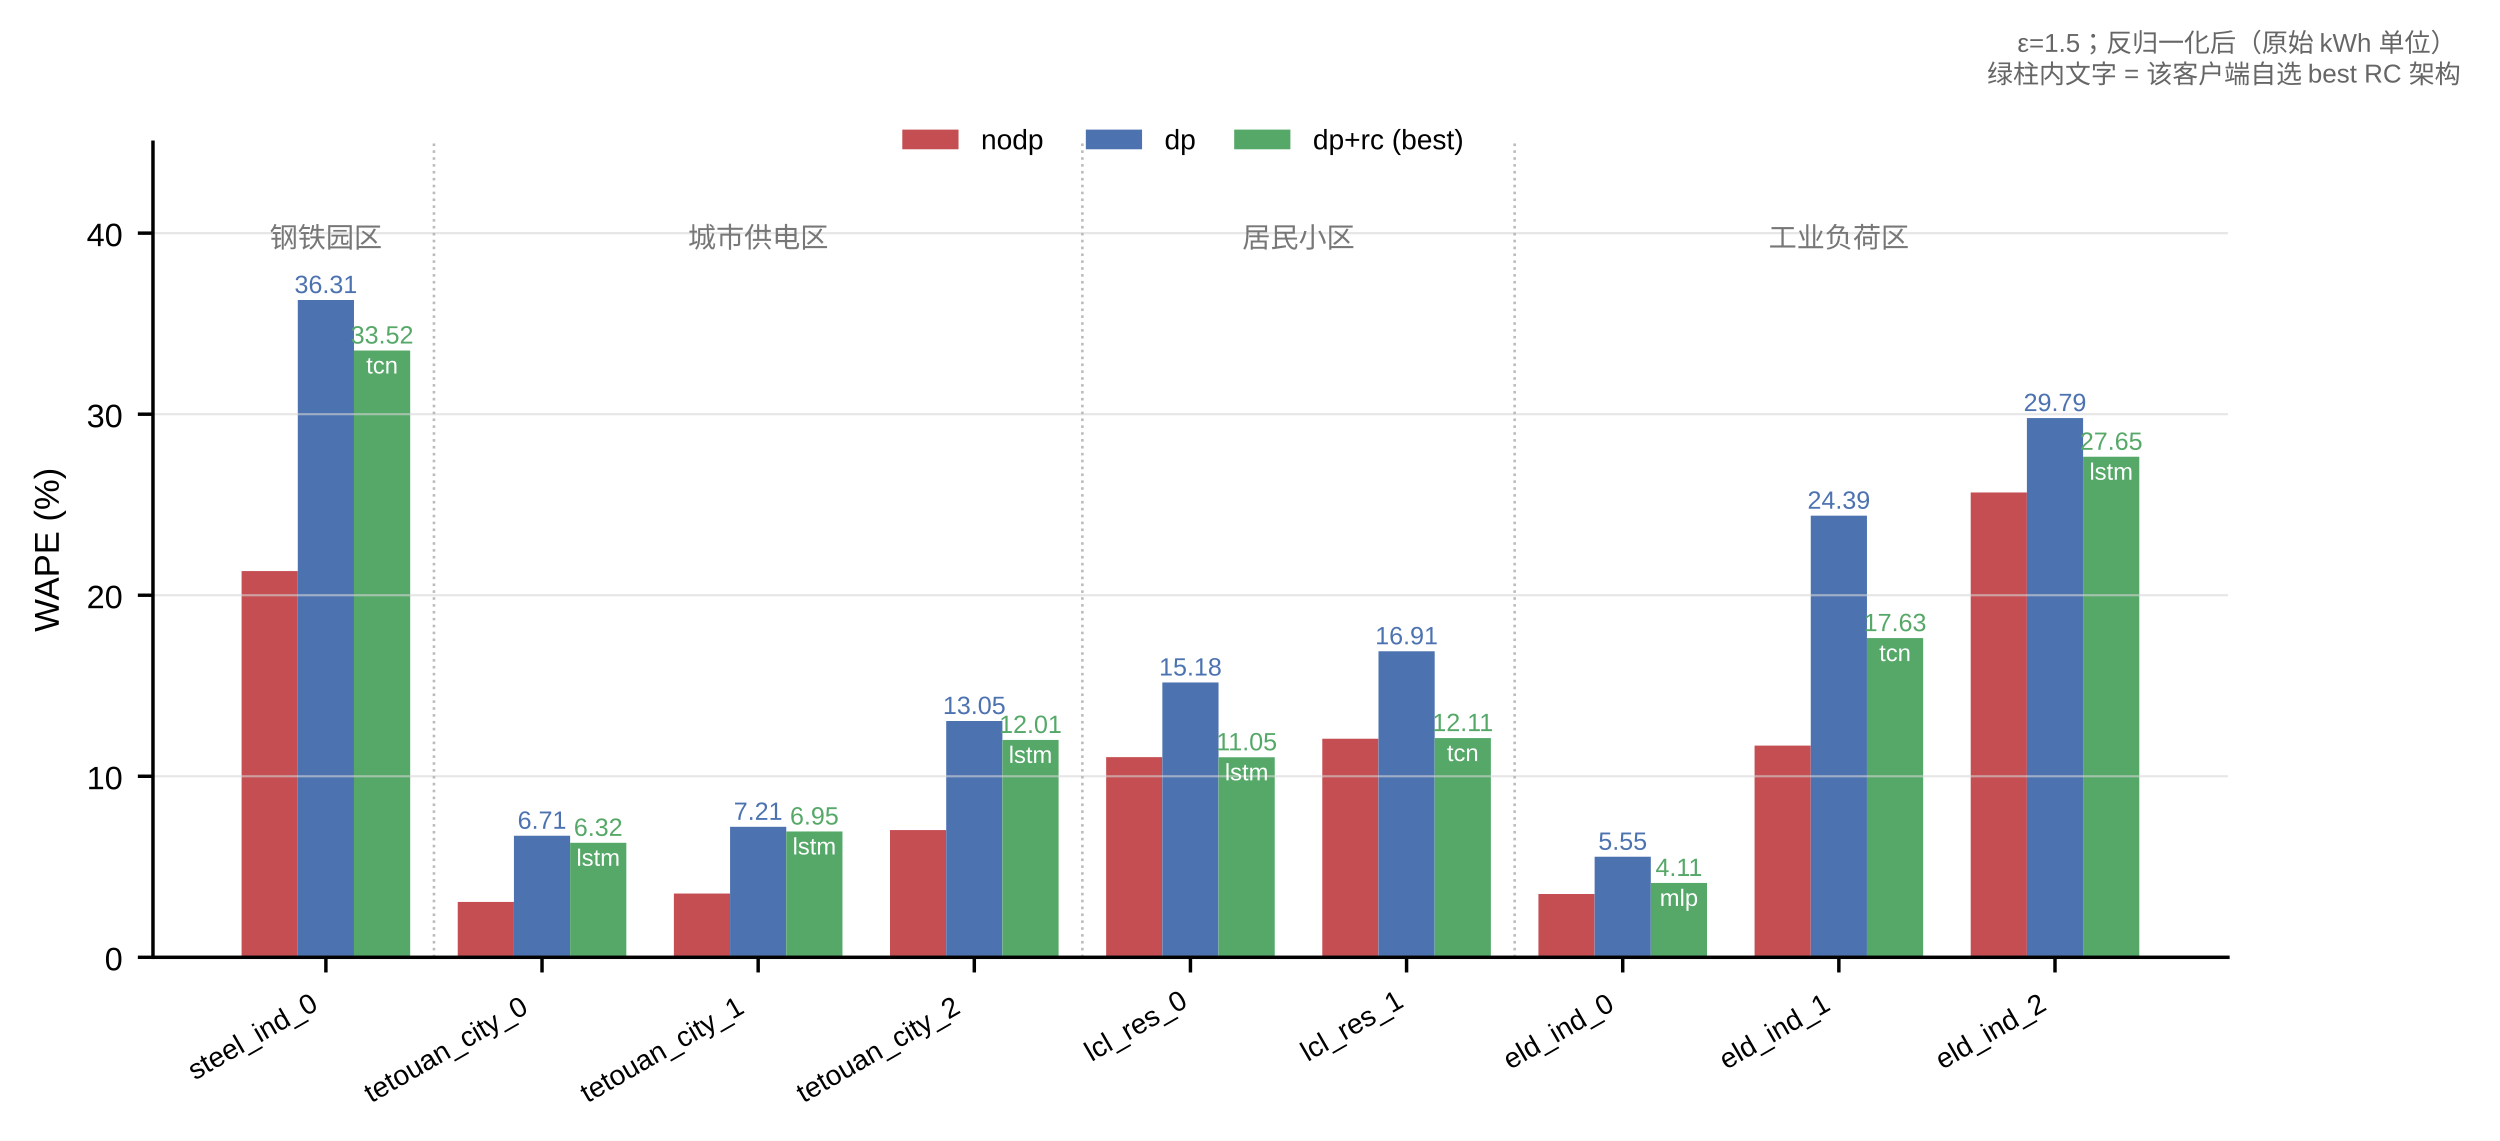
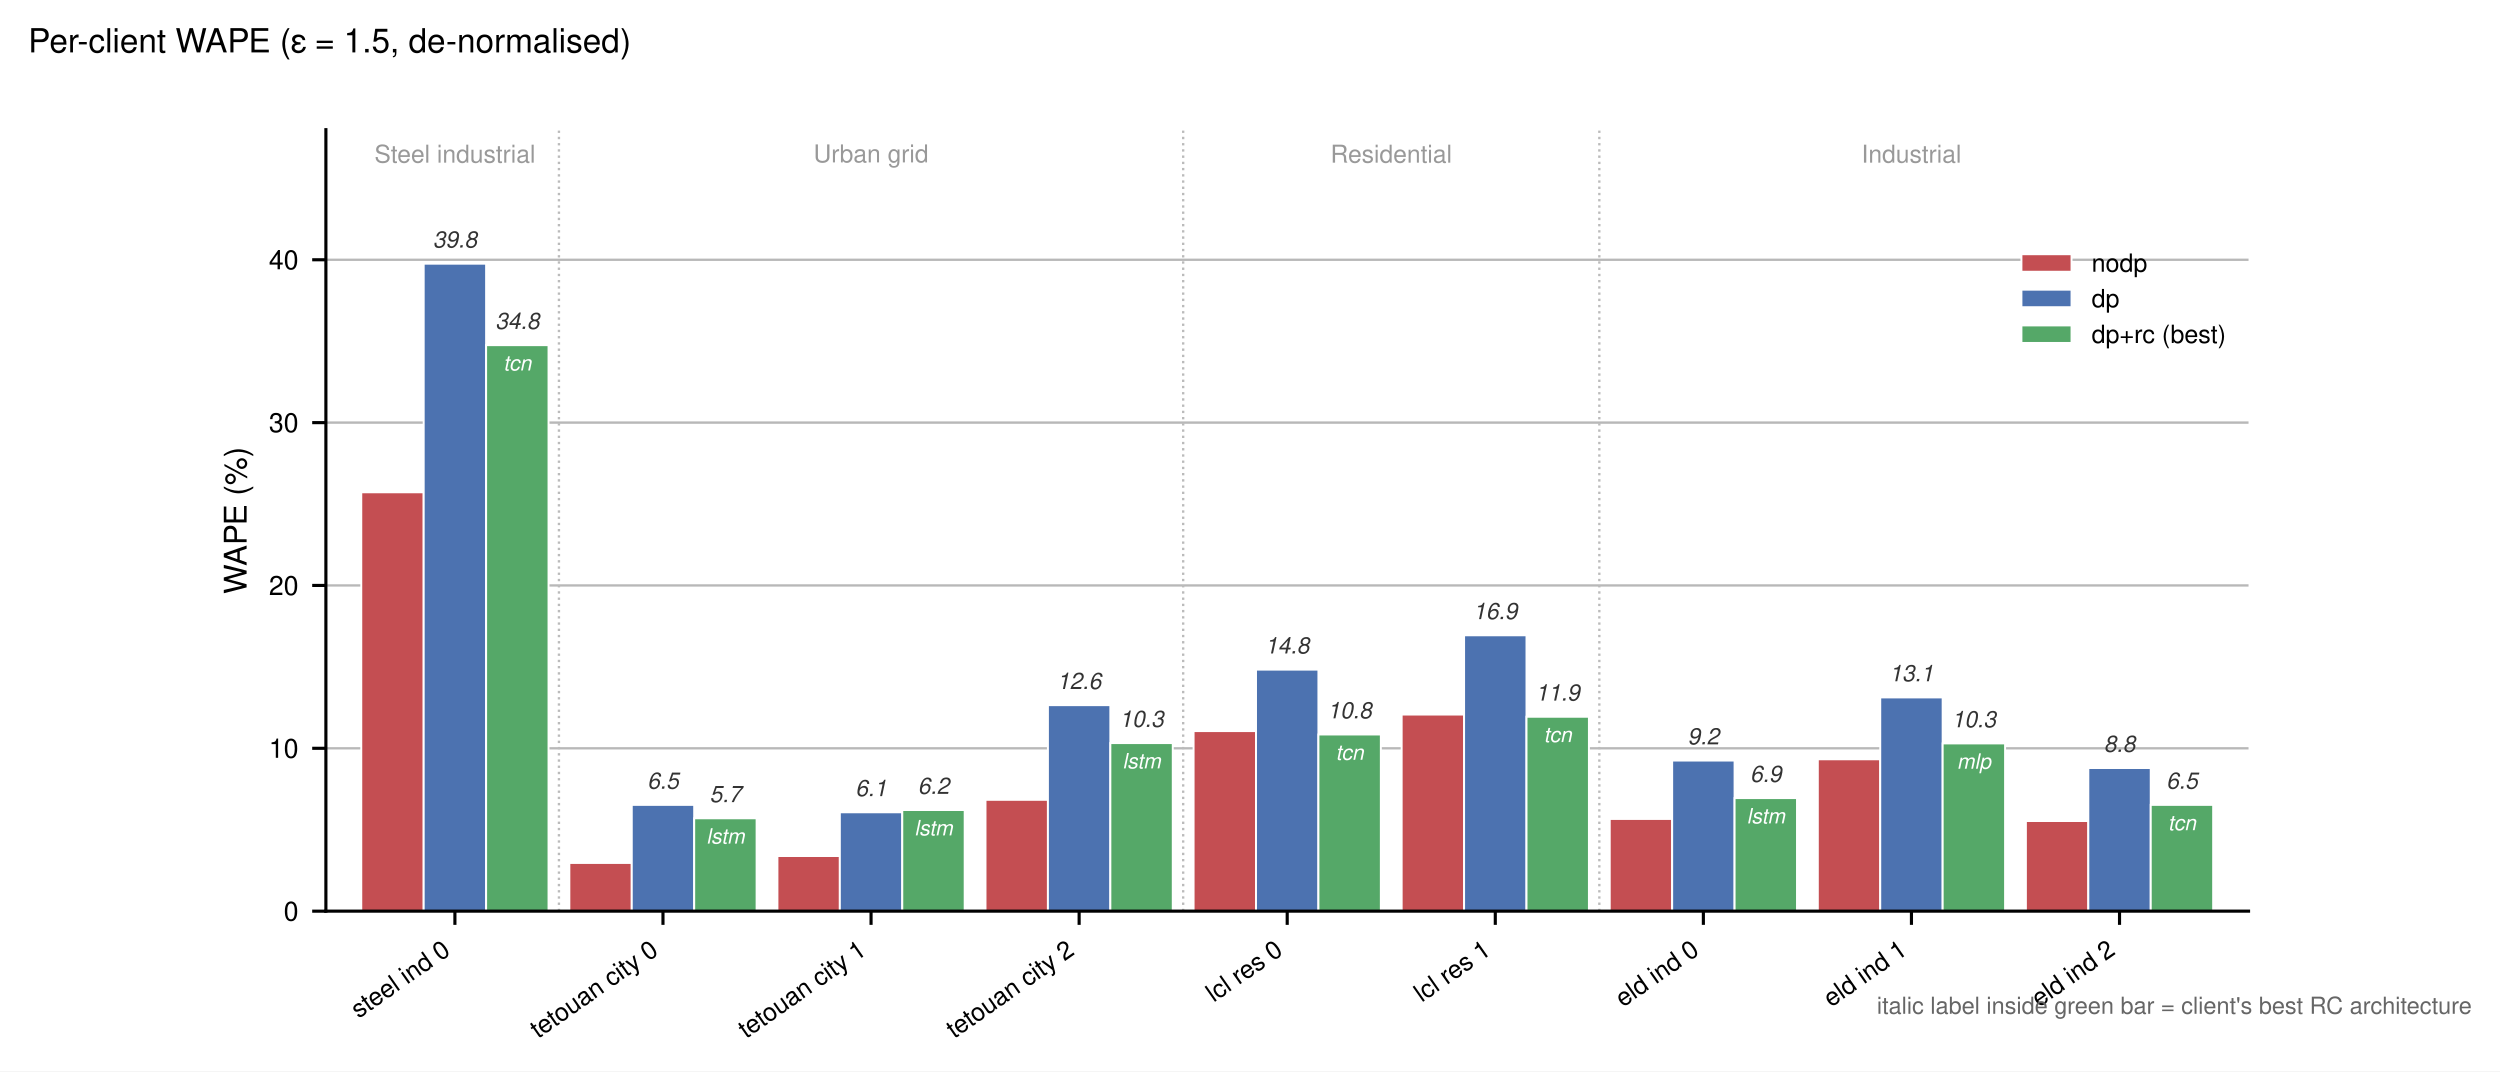
- <svg xmlns="http://www.w3.org/2000/svg" xmlns:xlink="http://www.w3.org/1999/xlink" width="578.188pt" height="263.821pt" viewBox="0 0 578.188 263.821" version="1.1">
+ <svg xmlns="http://www.w3.org/2000/svg" xmlns:xlink="http://www.w3.org/1999/xlink" width="638.496pt" height="273.609pt" viewBox="0 0 638.496 273.609" version="1.1">
  <defs>
    <style type="text/css">*{stroke-linejoin: round; stroke-linecap: butt}</style>
  </defs>
  <g id="figure_1">
    <g id="patch_1">
-       <path d="M 0 263.821  L 578.188 263.821  L 578.188 0  L 0 0  z " style="fill: #ffffff" />
+       <path d="M 0 273.609  L 638.496 273.609  L 638.496 0  L 0 0  z " style="fill: #ffffff" />
    </g>
    <g id="axes_1">
      <g id="patch_2">
-         <path d="M 35.38 221.4  L 515.26 221.4  L 515.26 32.904  L 35.38 32.904  z " style="fill: #ffffff" />
-       </g>
-       <g id="patch_3">
-         <path d="M 55.875 221.4  L 68.871 221.4  L 68.871 132.069  L 55.875 132.069  z " clip-path="url(#p8f3e88afd5)" style="fill: #c44e52" />
-       </g>
-       <g id="patch_4">
-         <path d="M 105.862 221.4  L 118.859 221.4  L 118.859 208.599  L 105.862 208.599  z " clip-path="url(#p8f3e88afd5)" style="fill: #c44e52" />
-       </g>
-       <g id="patch_5">
-         <path d="M 155.85 221.4  L 168.846 221.4  L 168.846 206.656  L 155.85 206.656  z " clip-path="url(#p8f3e88afd5)" style="fill: #c44e52" />
-       </g>
-       <g id="patch_6">
-         <path d="M 205.837 221.4  L 218.834 221.4  L 218.834 191.98  L 205.837 191.98  z " clip-path="url(#p8f3e88afd5)" style="fill: #c44e52" />
-       </g>
-       <g id="patch_7">
-         <path d="M 255.825 221.4  L 268.821 221.4  L 268.821 175.105  L 255.825 175.105  z " clip-path="url(#p8f3e88afd5)" style="fill: #c44e52" />
-       </g>
-       <g id="patch_8">
-         <path d="M 305.812 221.4  L 318.809 221.4  L 318.809 170.857  L 305.812 170.857  z " clip-path="url(#p8f3e88afd5)" style="fill: #c44e52" />
-       </g>
-       <g id="patch_9">
-         <path d="M 355.8 221.4  L 368.796 221.4  L 368.796 206.762  L 355.8 206.762  z " clip-path="url(#p8f3e88afd5)" style="fill: #c44e52" />
-       </g>
-       <g id="patch_10">
-         <path d="M 405.787 221.4  L 418.784 221.4  L 418.784 172.434  L 405.787 172.434  z " clip-path="url(#p8f3e88afd5)" style="fill: #c44e52" />
-       </g>
-       <g id="patch_11">
-         <path d="M 455.775 221.4  L 468.771 221.4  L 468.771 113.89  L 455.775 113.89  z " clip-path="url(#p8f3e88afd5)" style="fill: #c44e52" />
-       </g>
-       <g id="patch_12">
-         <path d="M 68.871 221.4  L 81.868 221.4  L 81.868 69.387  L 68.871 69.387  z " clip-path="url(#p8f3e88afd5)" style="fill: #4c72b0" />
-       </g>
-       <g id="patch_13">
-         <path d="M 118.859 221.4  L 131.856 221.4  L 131.856 193.287  L 118.859 193.287  z " clip-path="url(#p8f3e88afd5)" style="fill: #4c72b0" />
-       </g>
-       <g id="patch_14">
-         <path d="M 168.846 221.4  L 181.843 221.4  L 181.843 191.222  L 168.846 191.222  z " clip-path="url(#p8f3e88afd5)" style="fill: #4c72b0" />
-       </g>
-       <g id="patch_15">
-         <path d="M 218.834 221.4  L 231.831 221.4  L 231.831 166.742  L 218.834 166.742  z " clip-path="url(#p8f3e88afd5)" style="fill: #4c72b0" />
-       </g>
-       <g id="patch_16">
-         <path d="M 268.821 221.4  L 281.818 221.4  L 281.818 157.844  L 268.821 157.844  z " clip-path="url(#p8f3e88afd5)" style="fill: #4c72b0" />
-       </g>
-       <g id="patch_17">
-         <path d="M 318.809 221.4  L 331.806 221.4  L 331.806 150.616  L 318.809 150.616  z " clip-path="url(#p8f3e88afd5)" style="fill: #4c72b0" />
-       </g>
-       <g id="patch_18">
-         <path d="M 368.796 221.4  L 381.793 221.4  L 381.793 198.144  L 368.796 198.144  z " clip-path="url(#p8f3e88afd5)" style="fill: #4c72b0" />
-       </g>
-       <g id="patch_19">
-         <path d="M 418.784 221.4  L 431.781 221.4  L 431.781 119.268  L 418.784 119.268  z " clip-path="url(#p8f3e88afd5)" style="fill: #4c72b0" />
-       </g>
-       <g id="patch_20">
-         <path d="M 468.771 221.4  L 481.768 221.4  L 481.768 96.684  L 468.771 96.684  z " clip-path="url(#p8f3e88afd5)" style="fill: #4c72b0" />
-       </g>
-       <g id="patch_21">
-         <path d="M 81.868 221.4  L 94.865 221.4  L 94.865 81.064  L 81.868 81.064  z " clip-path="url(#p8f3e88afd5)" style="fill: #55a868" />
-       </g>
-       <g id="patch_22">
-         <path d="M 131.856 221.4  L 144.852 221.4  L 144.852 194.925  L 131.856 194.925  z " clip-path="url(#p8f3e88afd5)" style="fill: #55a868" />
-       </g>
-       <g id="patch_23">
-         <path d="M 181.843 221.4  L 194.84 221.4  L 194.84 192.299  L 181.843 192.299  z " clip-path="url(#p8f3e88afd5)" style="fill: #55a868" />
-       </g>
-       <g id="patch_24">
-         <path d="M 231.831 221.4  L 244.827 221.4  L 244.827 171.129  L 231.831 171.129  z " clip-path="url(#p8f3e88afd5)" style="fill: #55a868" />
-       </g>
-       <g id="patch_25">
-         <path d="M 281.818 221.4  L 294.815 221.4  L 294.815 175.144  L 281.818 175.144  z " clip-path="url(#p8f3e88afd5)" style="fill: #55a868" />
-       </g>
-       <g id="patch_26">
-         <path d="M 331.806 221.4  L 344.802 221.4  L 344.802 170.695  L 331.806 170.695  z " clip-path="url(#p8f3e88afd5)" style="fill: #55a868" />
-       </g>
-       <g id="patch_27">
-         <path d="M 381.793 221.4  L 394.79 221.4  L 394.79 204.202  L 381.793 204.202  z " clip-path="url(#p8f3e88afd5)" style="fill: #55a868" />
-       </g>
-       <g id="patch_28">
-         <path d="M 431.781 221.4  L 444.777 221.4  L 444.777 147.574  L 431.781 147.574  z " clip-path="url(#p8f3e88afd5)" style="fill: #55a868" />
-       </g>
-       <g id="patch_29">
-         <path d="M 481.768 221.4  L 494.765 221.4  L 494.765 105.637  L 481.768 105.637  z " clip-path="url(#p8f3e88afd5)" style="fill: #55a868" />
+         <path d="M 83.232 232.704  L 574.272 232.704  L 574.272 33.12  L 83.232 33.12  z " style="fill: #ffffff" />
      </g>
      <g id="matplotlib.axis_1">
        <g id="xtick_1">
          <g id="line2d_1">
            <defs>
-               <path id="m6aade2174a" d="M 0 0  L 0 3.5  " style="stroke: #000000; stroke-width: 0.8" />
+               <path id="m0058b0f759" d="M 0 0  L 0 3.5  " style="stroke: #000000; stroke-width: 0.8" />
            </defs>
            <g>
-               <use xlink:href="#m6aade2174a" x="75.37" y="221.4" style="stroke: #000000; stroke-width: 0.8" />
+               <use xlink:href="#m0058b0f759" x="116.181" y="232.704" style="stroke: #000000; stroke-width: 0.8" />
            </g>
          </g>
          <g id="text_1">
-             <text style="font-size: 6.5px; font-family: 'Microsoft YaHei', 'Arial', 'SimHei', 'DejaVu Sans', sans-serif" transform="translate(45.08547 249.9054) rotate(-30)">steel_ind_0</text>
+             <text style="font: 6.4px 'Helvetica', 'Arial', 'DejaVu Sans', sans-serif" transform="translate(91.55386 260.1895) rotate(-35)">steel ind 0</text>
          </g>
        </g>
        <g id="xtick_2">
          <g id="line2d_2">
            <g>
-               <use xlink:href="#m6aade2174a" x="125.357" y="221.4" style="stroke: #000000; stroke-width: 0.8" />
+               <use xlink:href="#m0058b0f759" x="169.323" y="232.704" style="stroke: #000000; stroke-width: 0.8" />
            </g>
          </g>
          <g id="text_2">
-             <text style="font-size: 6.5px; font-family: 'Microsoft YaHei', 'Arial', 'SimHei', 'DejaVu Sans', sans-serif" transform="translate(85.86489 255.1839) rotate(-30)">tetouan_city_0</text>
+             <text style="font: 6.4px 'Helvetica', 'Arial', 'DejaVu Sans', sans-serif" transform="translate(137.369 265.3059) rotate(-35)">tetouan city 0</text>
          </g>
        </g>
        <g id="xtick_3">
          <g id="line2d_3">
            <g>
-               <use xlink:href="#m6aade2174a" x="175.345" y="221.4" style="stroke: #000000; stroke-width: 0.8" />
+               <use xlink:href="#m0058b0f759" x="222.466" y="232.704" style="stroke: #000000; stroke-width: 0.8" />
            </g>
          </g>
          <g id="text_3">
-             <text style="font-size: 6.5px; font-family: 'Microsoft YaHei', 'Arial', 'SimHei', 'DejaVu Sans', sans-serif" transform="translate(135.8524 255.1839) rotate(-30)">tetouan_city_1</text>
+             <text style="font: 6.4px 'Helvetica', 'Arial', 'DejaVu Sans', sans-serif" transform="translate(190.5118 265.3059) rotate(-35)">tetouan city 1</text>
          </g>
        </g>
        <g id="xtick_4">
          <g id="line2d_4">
            <g>
-               <use xlink:href="#m6aade2174a" x="225.332" y="221.4" style="stroke: #000000; stroke-width: 0.8" />
+               <use xlink:href="#m0058b0f759" x="275.609" y="232.704" style="stroke: #000000; stroke-width: 0.8" />
            </g>
          </g>
          <g id="text_4">
-             <text style="font-size: 6.5px; font-family: 'Microsoft YaHei', 'Arial', 'SimHei', 'DejaVu Sans', sans-serif" transform="translate(185.8399 255.1839) rotate(-30)">tetouan_city_2</text>
+             <text style="font: 6.4px 'Helvetica', 'Arial', 'DejaVu Sans', sans-serif" transform="translate(243.6547 265.3059) rotate(-35)">tetouan city 2</text>
          </g>
        </g>
        <g id="xtick_5">
          <g id="line2d_5">
            <g>
-               <use xlink:href="#m6aade2174a" x="275.32" y="221.4" style="stroke: #000000; stroke-width: 0.8" />
+               <use xlink:href="#m0058b0f759" x="328.752" y="232.704" style="stroke: #000000; stroke-width: 0.8" />
            </g>
          </g>
          <g id="text_5">
-             <text style="font-size: 6.5px; font-family: 'Microsoft YaHei', 'Arial', 'SimHei', 'DejaVu Sans', sans-serif" transform="translate(252.4519 245.6236) rotate(-30)">lcl_res_0</text>
+             <text style="font: 6.4px 'Helvetica', 'Arial', 'DejaVu Sans', sans-serif" transform="translate(309.9609 256.1033) rotate(-35)">lcl res 0</text>
          </g>
        </g>
        <g id="xtick_6">
          <g id="line2d_6">
            <g>
-               <use xlink:href="#m6aade2174a" x="325.307" y="221.4" style="stroke: #000000; stroke-width: 0.8" />
+               <use xlink:href="#m0058b0f759" x="381.895" y="232.704" style="stroke: #000000; stroke-width: 0.8" />
            </g>
          </g>
          <g id="text_6">
-             <text style="font-size: 6.5px; font-family: 'Microsoft YaHei', 'Arial', 'SimHei', 'DejaVu Sans', sans-serif" transform="translate(302.4394 245.6236) rotate(-30)">lcl_res_1</text>
+             <text style="font: 6.4px 'Helvetica', 'Arial', 'DejaVu Sans', sans-serif" transform="translate(363.1038 256.1033) rotate(-35)">lcl res 1</text>
          </g>
        </g>
        <g id="xtick_7">
          <g id="line2d_7">
            <g>
-               <use xlink:href="#m6aade2174a" x="375.295" y="221.4" style="stroke: #000000; stroke-width: 0.8" />
+               <use xlink:href="#m0058b0f759" x="435.038" y="232.704" style="stroke: #000000; stroke-width: 0.8" />
            </g>
          </g>
          <g id="text_7">
-             <text style="font-size: 6.5px; font-family: 'Microsoft YaHei', 'Arial', 'SimHei', 'DejaVu Sans', sans-serif" transform="translate(349.257 247.4537) rotate(-30)">eld_ind_0</text>
+             <text style="font: 6.4px 'Helvetica', 'Arial', 'DejaVu Sans', sans-serif" transform="translate(414.4887 257.3342) rotate(-35)">eld ind 0</text>
          </g>
        </g>
        <g id="xtick_8">
          <g id="line2d_8">
            <g>
-               <use xlink:href="#m6aade2174a" x="425.282" y="221.4" style="stroke: #000000; stroke-width: 0.8" />
+               <use xlink:href="#m0058b0f759" x="488.181" y="232.704" style="stroke: #000000; stroke-width: 0.8" />
            </g>
          </g>
          <g id="text_8">
-             <text style="font-size: 6.5px; font-family: 'Microsoft YaHei', 'Arial', 'SimHei', 'DejaVu Sans', sans-serif" transform="translate(399.2445 247.4537) rotate(-30)">eld_ind_1</text>
+             <text style="font: 6.4px 'Helvetica', 'Arial', 'DejaVu Sans', sans-serif" transform="translate(467.6316 257.3342) rotate(-35)">eld ind 1</text>
          </g>
        </g>
        <g id="xtick_9">
          <g id="line2d_9">
            <g>
-               <use xlink:href="#m6aade2174a" x="475.27" y="221.4" style="stroke: #000000; stroke-width: 0.8" />
+               <use xlink:href="#m0058b0f759" x="541.323" y="232.704" style="stroke: #000000; stroke-width: 0.8" />
            </g>
          </g>
          <g id="text_9">
-             <text style="font-size: 6.5px; font-family: 'Microsoft YaHei', 'Arial', 'SimHei', 'DejaVu Sans', sans-serif" transform="translate(449.232 247.4537) rotate(-30)">eld_ind_2</text>
+             <text style="font: 6.4px 'Helvetica', 'Arial', 'DejaVu Sans', sans-serif" transform="translate(520.7745 257.3342) rotate(-35)">eld ind 2</text>
          </g>
        </g>
      </g>
      <g id="matplotlib.axis_2">
        <g id="ytick_1">
          <g id="line2d_10">
-             <path d="M 35.38 221.4  L 515.26 221.4  " clip-path="url(#p8f3e88afd5)" style="fill: none; stroke: #d6d6d6; stroke-opacity: 0.6; stroke-width: 0.5; stroke-linecap: square" />
+             <path d="M 83.232 232.704  L 574.272 232.704  " clip-path="url(#p843190dd57)" style="fill: none; stroke: #b0b0b0; stroke-opacity: 0.9; stroke-width: 0.6; stroke-linecap: square" />
          </g>
          <g id="line2d_11">
            <defs>
-               <path id="meff5b150d4" d="M 0 0  L -3.5 0  " style="stroke: #000000; stroke-width: 0.8" />
+               <path id="m5d3295fa4f" d="M 0 0  L -3.5 0  " style="stroke: #000000; stroke-width: 0.8" />
            </defs>
            <g>
-               <use xlink:href="#meff5b150d4" x="35.38" y="221.4" style="stroke: #000000; stroke-width: 0.8" />
+               <use xlink:href="#m5d3295fa4f" x="83.232" y="232.704" style="stroke: #000000; stroke-width: 0.8" />
            </g>
          </g>
          <g id="text_10">
-             <text style="font-size: 7.5px; font-family: 'Microsoft YaHei', 'Arial', 'SimHei', 'DejaVu Sans', sans-serif; text-anchor: end" x="28.38" y="224.398" transform="rotate(-0 28.37984 224.3977)">0</text>
+             <text style="font: 6.8px 'Helvetica', 'Arial', 'DejaVu Sans', sans-serif; text-anchor: end" x="76.232" y="235.138" transform="rotate(-0 76.232 235.1377)">0</text>
          </g>
        </g>
        <g id="ytick_2">
          <g id="line2d_12">
-             <path d="M 35.38 179.531  L 515.26 179.531  " clip-path="url(#p8f3e88afd5)" style="fill: none; stroke: #d6d6d6; stroke-opacity: 0.6; stroke-width: 0.5; stroke-linecap: square" />
+             <path d="M 83.232 191.113  L 574.272 191.113  " clip-path="url(#p843190dd57)" style="fill: none; stroke: #b0b0b0; stroke-opacity: 0.9; stroke-width: 0.6; stroke-linecap: square" />
          </g>
          <g id="line2d_13">
            <g>
-               <use xlink:href="#meff5b150d4" x="35.38" y="179.531" style="stroke: #000000; stroke-width: 0.8" />
+               <use xlink:href="#m5d3295fa4f" x="83.232" y="191.113" style="stroke: #000000; stroke-width: 0.8" />
            </g>
          </g>
          <g id="text_11">
-             <text style="font-size: 7.5px; font-family: 'Microsoft YaHei', 'Arial', 'SimHei', 'DejaVu Sans', sans-serif; text-anchor: end" x="28.38" y="182.528" transform="rotate(-0 28.37984 182.5285)">10</text>
+             <text style="font: 6.8px 'Helvetica', 'Arial', 'DejaVu Sans', sans-serif; text-anchor: end" x="76.232" y="193.547" transform="rotate(-0 76.232 193.547)">10</text>
          </g>
        </g>
        <g id="ytick_3">
          <g id="line2d_14">
-             <path d="M 35.38 137.662  L 515.26 137.662  " clip-path="url(#p8f3e88afd5)" style="fill: none; stroke: #d6d6d6; stroke-opacity: 0.6; stroke-width: 0.5; stroke-linecap: square" />
+             <path d="M 83.232 149.523  L 574.272 149.523  " clip-path="url(#p843190dd57)" style="fill: none; stroke: #b0b0b0; stroke-opacity: 0.9; stroke-width: 0.6; stroke-linecap: square" />
          </g>
          <g id="line2d_15">
            <g>
-               <use xlink:href="#meff5b150d4" x="35.38" y="137.662" style="stroke: #000000; stroke-width: 0.8" />
+               <use xlink:href="#m5d3295fa4f" x="83.232" y="149.523" style="stroke: #000000; stroke-width: 0.8" />
            </g>
          </g>
          <g id="text_12">
-             <text style="font-size: 7.5px; font-family: 'Microsoft YaHei', 'Arial', 'SimHei', 'DejaVu Sans', sans-serif; text-anchor: end" x="28.38" y="140.659" transform="rotate(-0 28.37984 140.6593)">20</text>
+             <text style="font: 6.8px 'Helvetica', 'Arial', 'DejaVu Sans', sans-serif; text-anchor: end" x="76.232" y="151.956" transform="rotate(-0 76.232 151.9563)">20</text>
          </g>
        </g>
        <g id="ytick_4">
          <g id="line2d_16">
-             <path d="M 35.38 95.793  L 515.26 95.793  " clip-path="url(#p8f3e88afd5)" style="fill: none; stroke: #d6d6d6; stroke-opacity: 0.6; stroke-width: 0.5; stroke-linecap: square" />
+             <path d="M 83.232 107.932  L 574.272 107.932  " clip-path="url(#p843190dd57)" style="fill: none; stroke: #b0b0b0; stroke-opacity: 0.9; stroke-width: 0.6; stroke-linecap: square" />
          </g>
          <g id="line2d_17">
            <g>
-               <use xlink:href="#meff5b150d4" x="35.38" y="95.793" style="stroke: #000000; stroke-width: 0.8" />
+               <use xlink:href="#m5d3295fa4f" x="83.232" y="107.932" style="stroke: #000000; stroke-width: 0.8" />
            </g>
          </g>
          <g id="text_13">
-             <text style="font-size: 7.5px; font-family: 'Microsoft YaHei', 'Arial', 'SimHei', 'DejaVu Sans', sans-serif; text-anchor: end" x="28.38" y="98.79" transform="rotate(-0 28.37984 98.79017)">30</text>
+             <text style="font: 6.8px 'Helvetica', 'Arial', 'DejaVu Sans', sans-serif; text-anchor: end" x="76.232" y="110.366" transform="rotate(-0 76.232 110.3656)">30</text>
          </g>
        </g>
        <g id="ytick_5">
          <g id="line2d_18">
-             <path d="M 35.38 53.923  L 515.26 53.923  " clip-path="url(#p8f3e88afd5)" style="fill: none; stroke: #d6d6d6; stroke-opacity: 0.6; stroke-width: 0.5; stroke-linecap: square" />
+             <path d="M 83.232 66.341  L 574.272 66.341  " clip-path="url(#p843190dd57)" style="fill: none; stroke: #b0b0b0; stroke-opacity: 0.9; stroke-width: 0.6; stroke-linecap: square" />
          </g>
          <g id="line2d_19">
            <g>
-               <use xlink:href="#meff5b150d4" x="35.38" y="53.923" style="stroke: #000000; stroke-width: 0.8" />
+               <use xlink:href="#m5d3295fa4f" x="83.232" y="66.341" style="stroke: #000000; stroke-width: 0.8" />
            </g>
          </g>
          <g id="text_14">
-             <text style="font-size: 7.5px; font-family: 'Microsoft YaHei', 'Arial', 'SimHei', 'DejaVu Sans', sans-serif; text-anchor: end" x="28.38" y="56.921" transform="rotate(-0 28.37984 56.921)">40</text>
+             <text style="font: 6.8px 'Helvetica', 'Arial', 'DejaVu Sans', sans-serif; text-anchor: end" x="76.232" y="68.775" transform="rotate(-0 76.232 68.77498)">40</text>
          </g>
        </g>
        <g id="text_15">
-           <text style="font-size: 8px; font-family: 'Microsoft YaHei', 'Arial', 'SimHei', 'DejaVu Sans', sans-serif; text-anchor: middle" x="13.595" y="127.152" transform="rotate(-90 13.595 127.152)">WAPE (%)</text>
-         </g>
+           <text style="font: 8px 'Helvetica', 'Arial', 'DejaVu Sans', sans-serif; text-anchor: middle" x="62.985" y="132.912" transform="rotate(-90 62.98537 132.912)">WAPE (%)</text>
+         </g>
+       </g>
+       <g id="patch_3">
+         <path d="M 92.266 232.704  L 108.209 232.704  L 108.209 125.724  L 92.266 125.724  z " clip-path="url(#p843190dd57)" style="fill: #c44e52; stroke: #ffffff; stroke-width: 0.5; stroke-linejoin: miter" />
+       </g>
+       <g id="patch_4">
+         <path d="M 145.409 232.704  L 161.352 232.704  L 161.352 220.403  L 145.409 220.403  z " clip-path="url(#p843190dd57)" style="fill: #c44e52; stroke: #ffffff; stroke-width: 0.5; stroke-linejoin: miter" />
+       </g>
+       <g id="patch_5">
+         <path d="M 198.552 232.704  L 214.495 232.704  L 214.495 218.632  L 198.552 218.632  z " clip-path="url(#p843190dd57)" style="fill: #c44e52; stroke: #ffffff; stroke-width: 0.5; stroke-linejoin: miter" />
+       </g>
+       <g id="patch_6">
+         <path d="M 251.695 232.704  L 267.638 232.704  L 267.638 204.279  L 251.695 204.279  z " clip-path="url(#p843190dd57)" style="fill: #c44e52; stroke: #ffffff; stroke-width: 0.5; stroke-linejoin: miter" />
+       </g>
+       <g id="patch_7">
+         <path d="M 304.838 232.704  L 320.781 232.704  L 320.781 186.718  L 304.838 186.718  z " clip-path="url(#p843190dd57)" style="fill: #c44e52; stroke: #ffffff; stroke-width: 0.5; stroke-linejoin: miter" />
+       </g>
+       <g id="patch_8">
+         <path d="M 357.981 232.704  L 373.923 232.704  L 373.923 182.497  L 357.981 182.497  z " clip-path="url(#p843190dd57)" style="fill: #c44e52; stroke: #ffffff; stroke-width: 0.5; stroke-linejoin: miter" />
+       </g>
+       <g id="patch_9">
+         <path d="M 411.123 232.704  L 427.066 232.704  L 427.066 209.153  L 411.123 209.153  z " clip-path="url(#p843190dd57)" style="fill: #c44e52; stroke: #ffffff; stroke-width: 0.5; stroke-linejoin: miter" />
+       </g>
+       <g id="patch_10">
+         <path d="M 464.266 232.704  L 480.209 232.704  L 480.209 193.912  L 464.266 193.912  z " clip-path="url(#p843190dd57)" style="fill: #c44e52; stroke: #ffffff; stroke-width: 0.5; stroke-linejoin: miter" />
+       </g>
+       <g id="patch_11">
+         <path d="M 517.409 232.704  L 533.352 232.704  L 533.352 209.682  L 517.409 209.682  z " clip-path="url(#p843190dd57)" style="fill: #c44e52; stroke: #ffffff; stroke-width: 0.5; stroke-linejoin: miter" />
+       </g>
+       <g id="patch_12">
+         <path d="M 108.209 232.704  L 124.152 232.704  L 124.152 67.349  L 108.209 67.349  z " clip-path="url(#p843190dd57)" style="fill: #4c72b0; stroke: #ffffff; stroke-width: 0.5; stroke-linejoin: miter" />
+       </g>
+       <g id="patch_13">
+         <path d="M 161.352 232.704  L 177.295 232.704  L 177.295 205.569  L 161.352 205.569  z " clip-path="url(#p843190dd57)" style="fill: #4c72b0; stroke: #ffffff; stroke-width: 0.5; stroke-linejoin: miter" />
+       </g>
+       <g id="patch_14">
+         <path d="M 214.495 232.704  L 230.438 232.704  L 230.438 207.456  L 214.495 207.456  z " clip-path="url(#p843190dd57)" style="fill: #4c72b0; stroke: #ffffff; stroke-width: 0.5; stroke-linejoin: miter" />
+       </g>
+       <g id="patch_15">
+         <path d="M 267.638 232.704  L 283.581 232.704  L 283.581 180.095  L 267.638 180.095  z " clip-path="url(#p843190dd57)" style="fill: #4c72b0; stroke: #ffffff; stroke-width: 0.5; stroke-linejoin: miter" />
+       </g>
+       <g id="patch_16">
+         <path d="M 320.781 232.704  L 336.723 232.704  L 336.723 171.018  L 320.781 171.018  z " clip-path="url(#p843190dd57)" style="fill: #4c72b0; stroke: #ffffff; stroke-width: 0.5; stroke-linejoin: miter" />
+       </g>
+       <g id="patch_17">
+         <path d="M 373.923 232.704  L 389.866 232.704  L 389.866 162.25  L 373.923 162.25  z " clip-path="url(#p843190dd57)" style="fill: #4c72b0; stroke: #ffffff; stroke-width: 0.5; stroke-linejoin: miter" />
+       </g>
+       <g id="patch_18">
+         <path d="M 427.066 232.704  L 443.009 232.704  L 443.009 194.238  L 427.066 194.238  z " clip-path="url(#p843190dd57)" style="fill: #4c72b0; stroke: #ffffff; stroke-width: 0.5; stroke-linejoin: miter" />
+       </g>
+       <g id="patch_19">
+         <path d="M 480.209 232.704  L 496.152 232.704  L 496.152 178.119  L 480.209 178.119  z " clip-path="url(#p843190dd57)" style="fill: #4c72b0; stroke: #ffffff; stroke-width: 0.5; stroke-linejoin: miter" />
+       </g>
+       <g id="patch_20">
+         <path d="M 533.352 232.704  L 549.295 232.704  L 549.295 196.151  L 533.352 196.151  z " clip-path="url(#p843190dd57)" style="fill: #4c72b0; stroke: #ffffff; stroke-width: 0.5; stroke-linejoin: miter" />
+       </g>
+       <g id="patch_21">
+         <path d="M 124.152 232.704  L 140.095 232.704  L 140.095 88.145  L 124.152 88.145  z " clip-path="url(#p843190dd57)" style="fill: #55a868; stroke: #ffffff; stroke-width: 0.5; stroke-linejoin: miter" />
+       </g>
+       <g id="patch_22">
+         <path d="M 177.295 232.704  L 193.238 232.704  L 193.238 208.99  L 177.295 208.99  z " clip-path="url(#p843190dd57)" style="fill: #55a868; stroke: #ffffff; stroke-width: 0.5; stroke-linejoin: miter" />
+       </g>
+       <g id="patch_23">
+         <path d="M 230.438 232.704  L 246.381 232.704  L 246.381 206.882  L 230.438 206.882  z " clip-path="url(#p843190dd57)" style="fill: #55a868; stroke: #ffffff; stroke-width: 0.5; stroke-linejoin: miter" />
+       </g>
+       <g id="patch_24">
+         <path d="M 283.581 232.704  L 299.523 232.704  L 299.523 189.782  L 283.581 189.782  z " clip-path="url(#p843190dd57)" style="fill: #55a868; stroke: #ffffff; stroke-width: 0.5; stroke-linejoin: miter" />
+       </g>
+       <g id="patch_25">
+         <path d="M 336.723 232.704  L 352.666 232.704  L 352.666 187.589  L 336.723 187.589  z " clip-path="url(#p843190dd57)" style="fill: #55a868; stroke: #ffffff; stroke-width: 0.5; stroke-linejoin: miter" />
+       </g>
+       <g id="patch_26">
+         <path d="M 389.866 232.704  L 405.809 232.704  L 405.809 183.056  L 389.866 183.056  z " clip-path="url(#p843190dd57)" style="fill: #55a868; stroke: #ffffff; stroke-width: 0.5; stroke-linejoin: miter" />
+       </g>
+       <g id="patch_27">
+         <path d="M 443.009 232.704  L 458.952 232.704  L 458.952 203.833  L 443.009 203.833  z " clip-path="url(#p843190dd57)" style="fill: #55a868; stroke: #ffffff; stroke-width: 0.5; stroke-linejoin: miter" />
+       </g>
+       <g id="patch_28">
+         <path d="M 496.152 232.704  L 512.095 232.704  L 512.095 189.872  L 496.152 189.872  z " clip-path="url(#p843190dd57)" style="fill: #55a868; stroke: #ffffff; stroke-width: 0.5; stroke-linejoin: miter" />
+       </g>
+       <g id="patch_29">
+         <path d="M 549.295 232.704  L 565.238 232.704  L 565.238 205.561  L 549.295 205.561  z " clip-path="url(#p843190dd57)" style="fill: #55a868; stroke: #ffffff; stroke-width: 0.5; stroke-linejoin: miter" />
      </g>
      <g id="line2d_20">
-         <path d="M 100.364 221.4  L 100.364 32.904  " clip-path="url(#p8f3e88afd5)" style="fill: none; stroke-dasharray: 0.6,0.99; stroke-dashoffset: 0; stroke: #bbbbbb; stroke-width: 0.6" />
+         <path d="M 142.752 232.704  L 142.752 33.12  " clip-path="url(#p843190dd57)" style="fill: none; stroke-dasharray: 0.6,0.99; stroke-dashoffset: 0; stroke: #bbbbbb; stroke-width: 0.6" />
      </g>
      <g id="line2d_21">
-         <path d="M 250.326 221.4  L 250.326 32.904  " clip-path="url(#p8f3e88afd5)" style="fill: none; stroke-dasharray: 0.6,0.99; stroke-dashoffset: 0; stroke: #bbbbbb; stroke-width: 0.6" />
+         <path d="M 302.181 232.704  L 302.181 33.12  " clip-path="url(#p843190dd57)" style="fill: none; stroke-dasharray: 0.6,0.99; stroke-dashoffset: 0; stroke: #bbbbbb; stroke-width: 0.6" />
      </g>
      <g id="line2d_22">
-         <path d="M 350.301 221.4  L 350.301 32.904  " clip-path="url(#p8f3e88afd5)" style="fill: none; stroke-dasharray: 0.6,0.99; stroke-dashoffset: 0; stroke: #bbbbbb; stroke-width: 0.6" />
+         <path d="M 408.466 232.704  L 408.466 33.12  " clip-path="url(#p843190dd57)" style="fill: none; stroke-dasharray: 0.6,0.99; stroke-dashoffset: 0; stroke: #bbbbbb; stroke-width: 0.6" />
      </g>
      <g id="patch_30">
-         <path d="M 35.38 221.4  L 35.38 32.904  " style="fill: none; stroke: #000000; stroke-width: 0.8; stroke-linejoin: miter; stroke-linecap: square" />
+         <path d="M 83.232 232.704  L 83.232 33.12  " style="fill: none; stroke: #000000; stroke-width: 0.8; stroke-linejoin: miter; stroke-linecap: square" />
      </g>
      <g id="patch_31">
-         <path d="M 35.38 221.4  L 515.26 221.4  " style="fill: none; stroke: #000000; stroke-width: 0.8; stroke-linejoin: miter; stroke-linecap: square" />
+         <path d="M 83.232 232.704  L 574.272 232.704  " style="fill: none; stroke: #000000; stroke-width: 0.8; stroke-linejoin: miter; stroke-linecap: square" />
      </g>
      <g id="text_16">
-         <text style="font-size: 5.8px; font-family: 'Microsoft YaHei', 'Arial', 'SimHei', 'DejaVu Sans', sans-serif; text-anchor: middle; fill: #4c72b0" x="75.37" y="67.778" transform="rotate(-0 75.36984 67.77778)">36.31</text>
+         <text style="fill: #333333; font: italic 5.8px 'Helvetica', 'Arial', 'DejaVu Sans', sans-serif; text-anchor: middle" x="116.181" y="63.219" transform="rotate(-0 116.1806 63.21943)">39.8</text>
      </g>
      <g id="text_17">
-         <text style="font-size: 5.8px; font-family: 'Microsoft YaHei', 'Arial', 'SimHei', 'DejaVu Sans', sans-serif; text-anchor: middle; fill: #55a868" x="88.367" y="79.455" transform="rotate(-0 88.36659 79.45456)">33.52</text>
+         <text style="fill: #333333; font: italic 5.8px 'Helvetica', 'Arial', 'DejaVu Sans', sans-serif; text-anchor: middle" x="132.123" y="84.016" transform="rotate(-0 132.1234 84.01556)">34.8</text>
      </g>
      <g id="text_18">
-         <text style="font-size: 5.5px; font-family: 'Microsoft YaHei', 'Arial', 'SimHei', 'DejaVu Sans', sans-serif; text-anchor: middle; fill: #ffffff" x="88.367" y="86.382" transform="rotate(-0 88.36659 86.38156)">tcn</text>
+         <text style="fill: #ffffff; font: italic 5.4px 'Helvetica', 'Arial', 'DejaVu Sans', sans-serif; text-anchor: middle" x="132.123" y="94.614" transform="rotate(-0 132.1234 94.61427)">tcn</text>
      </g>
      <g id="text_19">
-         <text style="font-size: 5.8px; font-family: 'Microsoft YaHei', 'Arial', 'SimHei', 'DejaVu Sans', sans-serif; text-anchor: middle; fill: #4c72b0" x="125.357" y="191.677" transform="rotate(-0 125.3573 191.6774)">6.71</text>
+         <text style="fill: #333333; font: italic 5.8px 'Helvetica', 'Arial', 'DejaVu Sans', sans-serif; text-anchor: middle" x="169.323" y="201.44" transform="rotate(-0 169.3234 201.4397)">6.5</text>
      </g>
      <g id="text_20">
-         <text style="font-size: 5.8px; font-family: 'Microsoft YaHei', 'Arial', 'SimHei', 'DejaVu Sans', sans-serif; text-anchor: middle; fill: #55a868" x="138.354" y="193.316" transform="rotate(-0 138.3541 193.3157)">6.32</text>
+         <text style="fill: #333333; font: italic 5.8px 'Helvetica', 'Arial', 'DejaVu Sans', sans-serif; text-anchor: middle" x="185.266" y="204.861" transform="rotate(-0 185.2663 204.8605)">5.7</text>
      </g>
      <g id="text_21">
-         <text style="font-size: 5.5px; font-family: 'Microsoft YaHei', 'Arial', 'SimHei', 'DejaVu Sans', sans-serif; text-anchor: middle; fill: #ffffff" x="138.354" y="200.243" transform="rotate(-0 138.3541 200.2427)">lstm</text>
+         <text style="fill: #ffffff; font: italic 5.4px 'Helvetica', 'Arial', 'DejaVu Sans', sans-serif; text-anchor: middle" x="185.266" y="215.459" transform="rotate(-0 185.2663 215.4593)">lstm</text>
      </g>
      <g id="text_22">
-         <text style="font-size: 5.8px; font-family: 'Microsoft YaHei', 'Arial', 'SimHei', 'DejaVu Sans', sans-serif; text-anchor: middle; fill: #4c72b0" x="175.345" y="189.613" transform="rotate(-0 175.3448 189.6126)">7.21</text>
+         <text style="fill: #333333; font: italic 5.8px 'Helvetica', 'Arial', 'DejaVu Sans', sans-serif; text-anchor: middle" x="222.466" y="203.327" transform="rotate(-0 222.4663 203.3269)">6.1</text>
      </g>
      <g id="text_23">
-         <text style="font-size: 5.8px; font-family: 'Microsoft YaHei', 'Arial', 'SimHei', 'DejaVu Sans', sans-serif; text-anchor: middle; fill: #55a868" x="188.342" y="190.69" transform="rotate(-0 188.3416 190.69)">6.95</text>
+         <text style="fill: #333333; font: italic 5.8px 'Helvetica', 'Arial', 'DejaVu Sans', sans-serif; text-anchor: middle" x="238.409" y="202.753" transform="rotate(-0 238.4091 202.7533)">6.2</text>
      </g>
      <g id="text_24">
-         <text style="font-size: 5.5px; font-family: 'Microsoft YaHei', 'Arial', 'SimHei', 'DejaVu Sans', sans-serif; text-anchor: middle; fill: #ffffff" x="188.342" y="197.617" transform="rotate(-0 188.3416 197.6171)">lstm</text>
+         <text style="fill: #ffffff; font: italic 5.4px 'Helvetica', 'Arial', 'DejaVu Sans', sans-serif; text-anchor: middle" x="238.409" y="213.352" transform="rotate(-0 238.4091 213.352)">lstm</text>
      </g>
      <g id="text_25">
-         <text style="font-size: 5.8px; font-family: 'Microsoft YaHei', 'Arial', 'SimHei', 'DejaVu Sans', sans-serif; text-anchor: middle; fill: #4c72b0" x="225.332" y="165.133" transform="rotate(-0 225.3323 165.1331)">13.05</text>
+         <text style="fill: #333333; font: italic 5.8px 'Helvetica', 'Arial', 'DejaVu Sans', sans-serif; text-anchor: middle" x="275.609" y="175.965" transform="rotate(-0 275.6091 175.9655)">12.6</text>
      </g>
      <g id="text_26">
-         <text style="font-size: 5.8px; font-family: 'Microsoft YaHei', 'Arial', 'SimHei', 'DejaVu Sans', sans-serif; text-anchor: middle; fill: #55a868" x="238.329" y="169.519" transform="rotate(-0 238.3291 169.5194)">12.01</text>
+         <text style="fill: #333333; font: italic 5.8px 'Helvetica', 'Arial', 'DejaVu Sans', sans-serif; text-anchor: middle" x="291.552" y="185.653" transform="rotate(-0 291.552 185.6533)">10.3</text>
      </g>
      <g id="text_27">
-         <text style="font-size: 5.5px; font-family: 'Microsoft YaHei', 'Arial', 'SimHei', 'DejaVu Sans', sans-serif; text-anchor: middle; fill: #ffffff" x="238.329" y="176.446" transform="rotate(-0 238.3291 176.4464)">lstm</text>
+         <text style="fill: #ffffff; font: italic 5.4px 'Helvetica', 'Arial', 'DejaVu Sans', sans-serif; text-anchor: middle" x="291.552" y="196.252" transform="rotate(-0 291.552 196.252)">lstm</text>
      </g>
      <g id="text_28">
-         <text style="font-size: 5.8px; font-family: 'Microsoft YaHei', 'Arial', 'SimHei', 'DejaVu Sans', sans-serif; text-anchor: middle; fill: #4c72b0" x="275.32" y="156.235" transform="rotate(-0 275.3198 156.2349)">15.18</text>
+         <text style="fill: #333333; font: italic 5.8px 'Helvetica', 'Arial', 'DejaVu Sans', sans-serif; text-anchor: middle" x="328.752" y="166.889" transform="rotate(-0 328.752 166.8891)">14.8</text>
      </g>
      <g id="text_29">
-         <text style="font-size: 5.8px; font-family: 'Microsoft YaHei', 'Arial', 'SimHei', 'DejaVu Sans', sans-serif; text-anchor: middle; fill: #55a868" x="288.317" y="173.535" transform="rotate(-0 288.3166 173.535)">11.05</text>
+         <text style="fill: #333333; font: italic 5.8px 'Helvetica', 'Arial', 'DejaVu Sans', sans-serif; text-anchor: middle" x="344.695" y="183.46" transform="rotate(-0 344.6949 183.4603)">10.8</text>
      </g>
      <g id="text_30">
-         <text style="font-size: 5.5px; font-family: 'Microsoft YaHei', 'Arial', 'SimHei', 'DejaVu Sans', sans-serif; text-anchor: middle; fill: #ffffff" x="288.317" y="180.462" transform="rotate(-0 288.3166 180.462)">lstm</text>
+         <text style="fill: #ffffff; font: italic 5.4px 'Helvetica', 'Arial', 'DejaVu Sans', sans-serif; text-anchor: middle" x="344.695" y="194.059" transform="rotate(-0 344.6949 194.059)">tcn</text>
      </g>
      <g id="text_31">
-         <text style="font-size: 5.8px; font-family: 'Microsoft YaHei', 'Arial', 'SimHei', 'DejaVu Sans', sans-serif; text-anchor: middle; fill: #4c72b0" x="325.307" y="149.007" transform="rotate(-0 325.3073 149.0067)">16.91</text>
+         <text style="fill: #333333; font: italic 5.8px 'Helvetica', 'Arial', 'DejaVu Sans', sans-serif; text-anchor: middle" x="381.895" y="158.12" transform="rotate(-0 381.8949 158.1205)">16.9</text>
      </g>
      <g id="text_32">
-         <text style="font-size: 5.8px; font-family: 'Microsoft YaHei', 'Arial', 'SimHei', 'DejaVu Sans', sans-serif; text-anchor: middle; fill: #55a868" x="338.304" y="169.086" transform="rotate(-0 338.3041 169.0856)">12.11</text>
+         <text style="fill: #333333; font: italic 5.8px 'Helvetica', 'Arial', 'DejaVu Sans', sans-serif; text-anchor: middle" x="397.838" y="178.927" transform="rotate(-0 397.8377 178.9273)">11.9</text>
      </g>
      <g id="text_33">
-         <text style="font-size: 5.5px; font-family: 'Microsoft YaHei', 'Arial', 'SimHei', 'DejaVu Sans', sans-serif; text-anchor: middle; fill: #ffffff" x="338.304" y="176.013" transform="rotate(-0 338.3041 176.0127)">tcn</text>
+         <text style="fill: #ffffff; font: italic 5.4px 'Helvetica', 'Arial', 'DejaVu Sans', sans-serif; text-anchor: middle" x="397.838" y="189.526" transform="rotate(-0 397.8377 189.526)">tcn</text>
      </g>
      <g id="text_34">
-         <text style="font-size: 5.8px; font-family: 'Microsoft YaHei', 'Arial', 'SimHei', 'DejaVu Sans', sans-serif; text-anchor: middle; fill: #4c72b0" x="375.295" y="196.534" transform="rotate(-0 375.2948 196.5345)">5.55</text>
+         <text style="fill: #333333; font: italic 5.8px 'Helvetica', 'Arial', 'DejaVu Sans', sans-serif; text-anchor: middle" x="435.038" y="190.109" transform="rotate(-0 435.0377 190.1087)">9.2</text>
      </g>
      <g id="text_35">
-         <text style="font-size: 5.8px; font-family: 'Microsoft YaHei', 'Arial', 'SimHei', 'DejaVu Sans', sans-serif; text-anchor: middle; fill: #55a868" x="388.292" y="202.593" transform="rotate(-0 388.2916 202.5928)">4.11</text>
+         <text style="fill: #333333; font: italic 5.8px 'Helvetica', 'Arial', 'DejaVu Sans', sans-serif; text-anchor: middle" x="450.981" y="199.704" transform="rotate(-0 450.9806 199.7036)">6.9</text>
      </g>
      <g id="text_36">
-         <text style="font-size: 5.5px; font-family: 'Microsoft YaHei', 'Arial', 'SimHei', 'DejaVu Sans', sans-serif; text-anchor: middle; fill: #ffffff" x="388.292" y="209.52" transform="rotate(-0 388.2916 209.5198)">mlp</text>
+         <text style="fill: #ffffff; font: italic 5.4px 'Helvetica', 'Arial', 'DejaVu Sans', sans-serif; text-anchor: middle" x="450.981" y="210.302" transform="rotate(-0 450.9806 210.3024)">lstm</text>
      </g>
      <g id="text_37">
-         <text style="font-size: 5.8px; font-family: 'Microsoft YaHei', 'Arial', 'SimHei', 'DejaVu Sans', sans-serif; text-anchor: middle; fill: #4c72b0" x="425.282" y="117.659" transform="rotate(-0 425.2823 117.6585)">24.39</text>
+         <text style="fill: #333333; font: italic 5.8px 'Helvetica', 'Arial', 'DejaVu Sans', sans-serif; text-anchor: middle" x="488.181" y="173.99" transform="rotate(-0 488.1806 173.9899)">13.1</text>
      </g>
      <g id="text_38">
-         <text style="font-size: 5.8px; font-family: 'Microsoft YaHei', 'Arial', 'SimHei', 'DejaVu Sans', sans-serif; text-anchor: middle; fill: #55a868" x="438.279" y="145.965" transform="rotate(-0 438.2791 145.965)">17.63</text>
+         <text style="fill: #333333; font: italic 5.8px 'Helvetica', 'Arial', 'DejaVu Sans', sans-serif; text-anchor: middle" x="504.123" y="185.742" transform="rotate(-0 504.1234 185.7424)">10.3</text>
      </g>
      <g id="text_39">
-         <text style="font-size: 5.5px; font-family: 'Microsoft YaHei', 'Arial', 'SimHei', 'DejaVu Sans', sans-serif; text-anchor: middle; fill: #ffffff" x="438.279" y="152.892" transform="rotate(-0 438.2791 152.892)">tcn</text>
+         <text style="fill: #ffffff; font: italic 5.4px 'Helvetica', 'Arial', 'DejaVu Sans', sans-serif; text-anchor: middle" x="504.123" y="196.341" transform="rotate(-0 504.1234 196.3411)">mlp</text>
      </g>
      <g id="text_40">
-         <text style="font-size: 5.8px; font-family: 'Microsoft YaHei', 'Arial', 'SimHei', 'DejaVu Sans', sans-serif; text-anchor: middle; fill: #4c72b0" x="475.27" y="95.075" transform="rotate(-0 475.2698 95.07477)">29.79</text>
+         <text style="fill: #333333; font: italic 5.8px 'Helvetica', 'Arial', 'DejaVu Sans', sans-serif; text-anchor: middle" x="541.323" y="192.022" transform="rotate(-0 541.3234 192.0216)">8.8</text>
      </g>
      <g id="text_41">
-         <text style="font-size: 5.8px; font-family: 'Microsoft YaHei', 'Arial', 'SimHei', 'DejaVu Sans', sans-serif; text-anchor: middle; fill: #55a868" x="488.267" y="104.028" transform="rotate(-0 488.2666 104.0281)">27.65</text>
+         <text style="fill: #333333; font: italic 5.8px 'Helvetica', 'Arial', 'DejaVu Sans', sans-serif; text-anchor: middle" x="557.266" y="201.432" transform="rotate(-0 557.2663 201.4316)">6.5</text>
      </g>
      <g id="text_42">
-         <text style="font-size: 5.5px; font-family: 'Microsoft YaHei', 'Arial', 'SimHei', 'DejaVu Sans', sans-serif; text-anchor: middle; fill: #ffffff" x="488.267" y="110.955" transform="rotate(-0 488.2666 110.9551)">lstm</text>
+         <text style="fill: #ffffff; font: italic 5.4px 'Helvetica', 'Arial', 'DejaVu Sans', sans-serif; text-anchor: middle" x="557.266" y="212.03" transform="rotate(-0 557.2663 212.0303)">tcn</text>
      </g>
      <g id="text_43">
-         <text style="font-size: 6.5px; font-family: 'Microsoft YaHei', 'Arial', 'SimHei', 'DejaVu Sans', sans-serif; text-anchor: middle; fill: #777777" x="75.37" y="57.226" transform="rotate(-0 75.36984 57.22606)">钢铁园区</text>
+         <text style="fill: #999999; font: 6.3px 'Helvetica', 'Arial', 'DejaVu Sans', sans-serif; text-anchor: middle" x="116.181" y="41.541" transform="rotate(-0 116.1806 41.54117)">Steel industrial</text>
      </g>
      <g id="text_44">
-         <text style="font-size: 6.5px; font-family: 'Microsoft YaHei', 'Arial', 'SimHei', 'DejaVu Sans', sans-serif; text-anchor: middle; fill: #777777" x="175.345" y="57.226" transform="rotate(-0 175.3448 57.22606)">城市供电区</text>
+         <text style="fill: #999999; font: 6.3px 'Helvetica', 'Arial', 'DejaVu Sans', sans-serif; text-anchor: middle" x="222.466" y="41.467" transform="rotate(-0 222.4663 41.46734)">Urban grid</text>
      </g>
      <g id="text_45">
-         <text style="font-size: 6.5px; font-family: 'Microsoft YaHei', 'Arial', 'SimHei', 'DejaVu Sans', sans-serif; text-anchor: middle; fill: #777777" x="300.314" y="57.226" transform="rotate(-0 300.3136 57.22606)">居民小区</text>
+         <text style="fill: #999999; font: 6.3px 'Helvetica', 'Arial', 'DejaVu Sans', sans-serif; text-anchor: middle" x="355.323" y="41.541" transform="rotate(-0 355.3234 41.54117)">Residential</text>
      </g>
      <g id="text_46">
-         <text style="font-size: 6.5px; font-family: 'Microsoft YaHei', 'Arial', 'SimHei', 'DejaVu Sans', sans-serif; text-anchor: middle; fill: #777777" x="425.282" y="57.226" transform="rotate(-0 425.2823 57.22606)">工业负荷区</text>
+         <text style="fill: #999999; font: 6.3px 'Helvetica', 'Arial', 'DejaVu Sans', sans-serif; text-anchor: middle" x="488.181" y="41.541" transform="rotate(-0 488.1806 41.54117)">Industrial</text>
      </g>
      <g id="legend_1">
        <g id="patch_32">
-           <path d="M 208.681 34.525  L 221.681 34.525  L 221.681 29.975  L 208.681 29.975  z " style="fill: #c44e52" />
+           <path d="M 516.269 69.407  L 529.069 69.407  L 529.069 64.927  L 516.269 64.927  z " style="fill: #c44e52; stroke: #ffffff; stroke-width: 0.5; stroke-linejoin: miter" />
        </g>
        <g id="text_47">
-           <text style="font-size: 6.5px; font-family: 'Microsoft YaHei', 'Arial', 'SimHei', 'DejaVu Sans', sans-serif; text-anchor: start" x="226.881" y="34.525" transform="rotate(-0 226.8811 34.52514)">nodp</text>
+           <text style="font: 6.4px 'Helvetica', 'Arial', 'DejaVu Sans', sans-serif; text-anchor: start" x="534.189" y="69.407" transform="rotate(-0 534.189 69.40692)">nodp</text>
        </g>
        <g id="patch_33">
-           <path d="M 251.129 34.525  L 264.129 34.525  L 264.129 29.975  L 251.129 29.975  z " style="fill: #4c72b0" />
+           <path d="M 516.269 78.46  L 529.069 78.46  L 529.069 73.98  L 516.269 73.98  z " style="fill: #4c72b0; stroke: #ffffff; stroke-width: 0.5; stroke-linejoin: miter" />
        </g>
        <g id="text_48">
-           <text style="font-size: 6.5px; font-family: 'Microsoft YaHei', 'Arial', 'SimHei', 'DejaVu Sans', sans-serif; text-anchor: start" x="269.329" y="34.525" transform="rotate(-0 269.3292 34.52514)">dp</text>
+           <text style="font: 6.4px 'Helvetica', 'Arial', 'DejaVu Sans', sans-serif; text-anchor: start" x="534.189" y="78.46" transform="rotate(-0 534.189 78.45992)">dp</text>
        </g>
        <g id="patch_34">
-           <path d="M 285.439 34.525  L 298.439 34.525  L 298.439 29.975  L 285.439 29.975  z " style="fill: #55a868" />
+           <path d="M 516.269 87.591  L 529.069 87.591  L 529.069 83.111  L 516.269 83.111  z " style="fill: #55a868; stroke: #ffffff; stroke-width: 0.5; stroke-linejoin: miter" />
        </g>
        <g id="text_49">
-           <text style="font-size: 6.5px; font-family: 'Microsoft YaHei', 'Arial', 'SimHei', 'DejaVu Sans', sans-serif; text-anchor: start" x="303.639" y="34.525" transform="rotate(-0 303.639 34.52514)">dp+rc (best)</text>
+           <text style="font: 6.4px 'Helvetica', 'Arial', 'DejaVu Sans', sans-serif; text-anchor: start" x="534.189" y="87.591" transform="rotate(-0 534.189 87.59092)">dp+rc (best)</text>
        </g>
      </g>
    </g>
    <g id="text_50">
-       <text style="font-size: 6px; font-family: 'Microsoft YaHei', 'Arial', 'SimHei', 'DejaVu Sans', sans-serif; fill: #666666" transform="translate(466.5813 11.99625)">ε=1.5；反归一化后（原始 kWh 单位）</text>
-       <text style="font-size: 6px; font-family: 'Microsoft YaHei', 'Arial', 'SimHei', 'DejaVu Sans', sans-serif; fill: #666666" transform="translate(459.5697 19.24331)">绿柱内文字 = 该客户端自选 best RC 架构</text>
+       <text style="font: 8.5px 'Helvetica', 'Arial', 'DejaVu Sans', sans-serif; text-anchor: start" x="7.2" y="13.388" transform="rotate(-0 7.2 13.38773)">Per-client WAPE (ε = 1.5, de-normalised)</text>
+     </g>
+     <g id="text_51">
+       <text style="fill: #666666; font: 6px 'Helvetica', 'Arial', 'DejaVu Sans', sans-serif; text-anchor: end" x="631.296" y="258.916" transform="rotate(-0 631.296 258.9164)">italic label inside green bar = client's best RC architecture</text>
    </g>
  </g>
  <defs>
-     <clipPath id="p8f3e88afd5">
-       <rect x="35.38" y="32.904" width="479.88" height="188.496" />
+     <clipPath id="p843190dd57">
+       <rect x="83.232" y="33.12" width="491.04" height="199.584" />
    </clipPath>
  </defs>
</svg>
